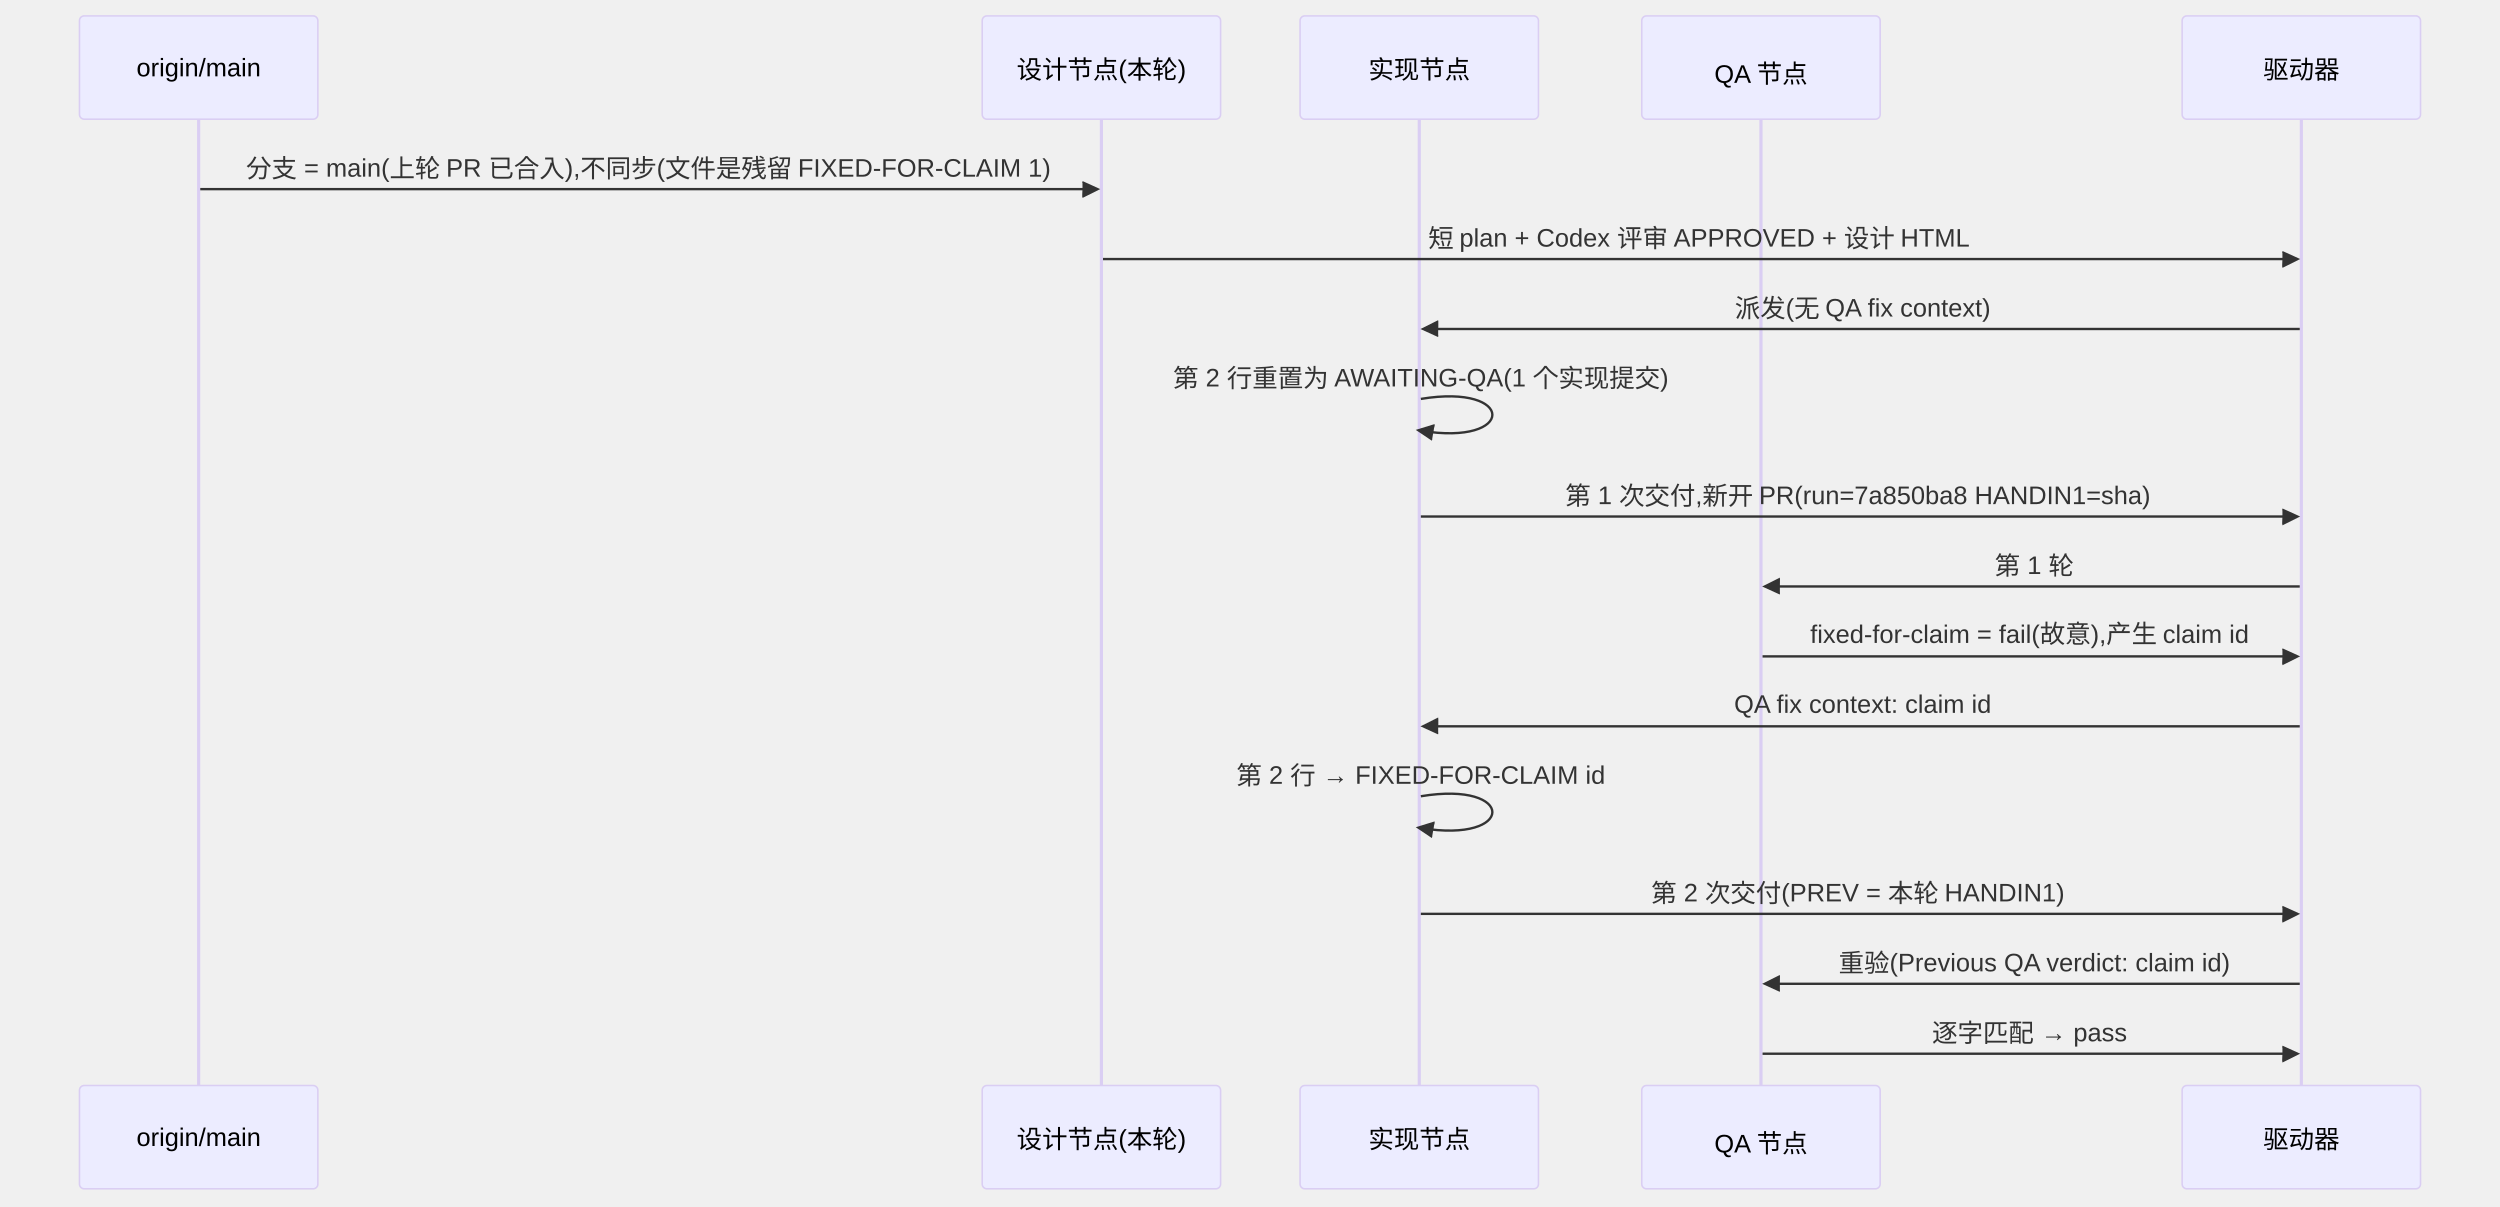
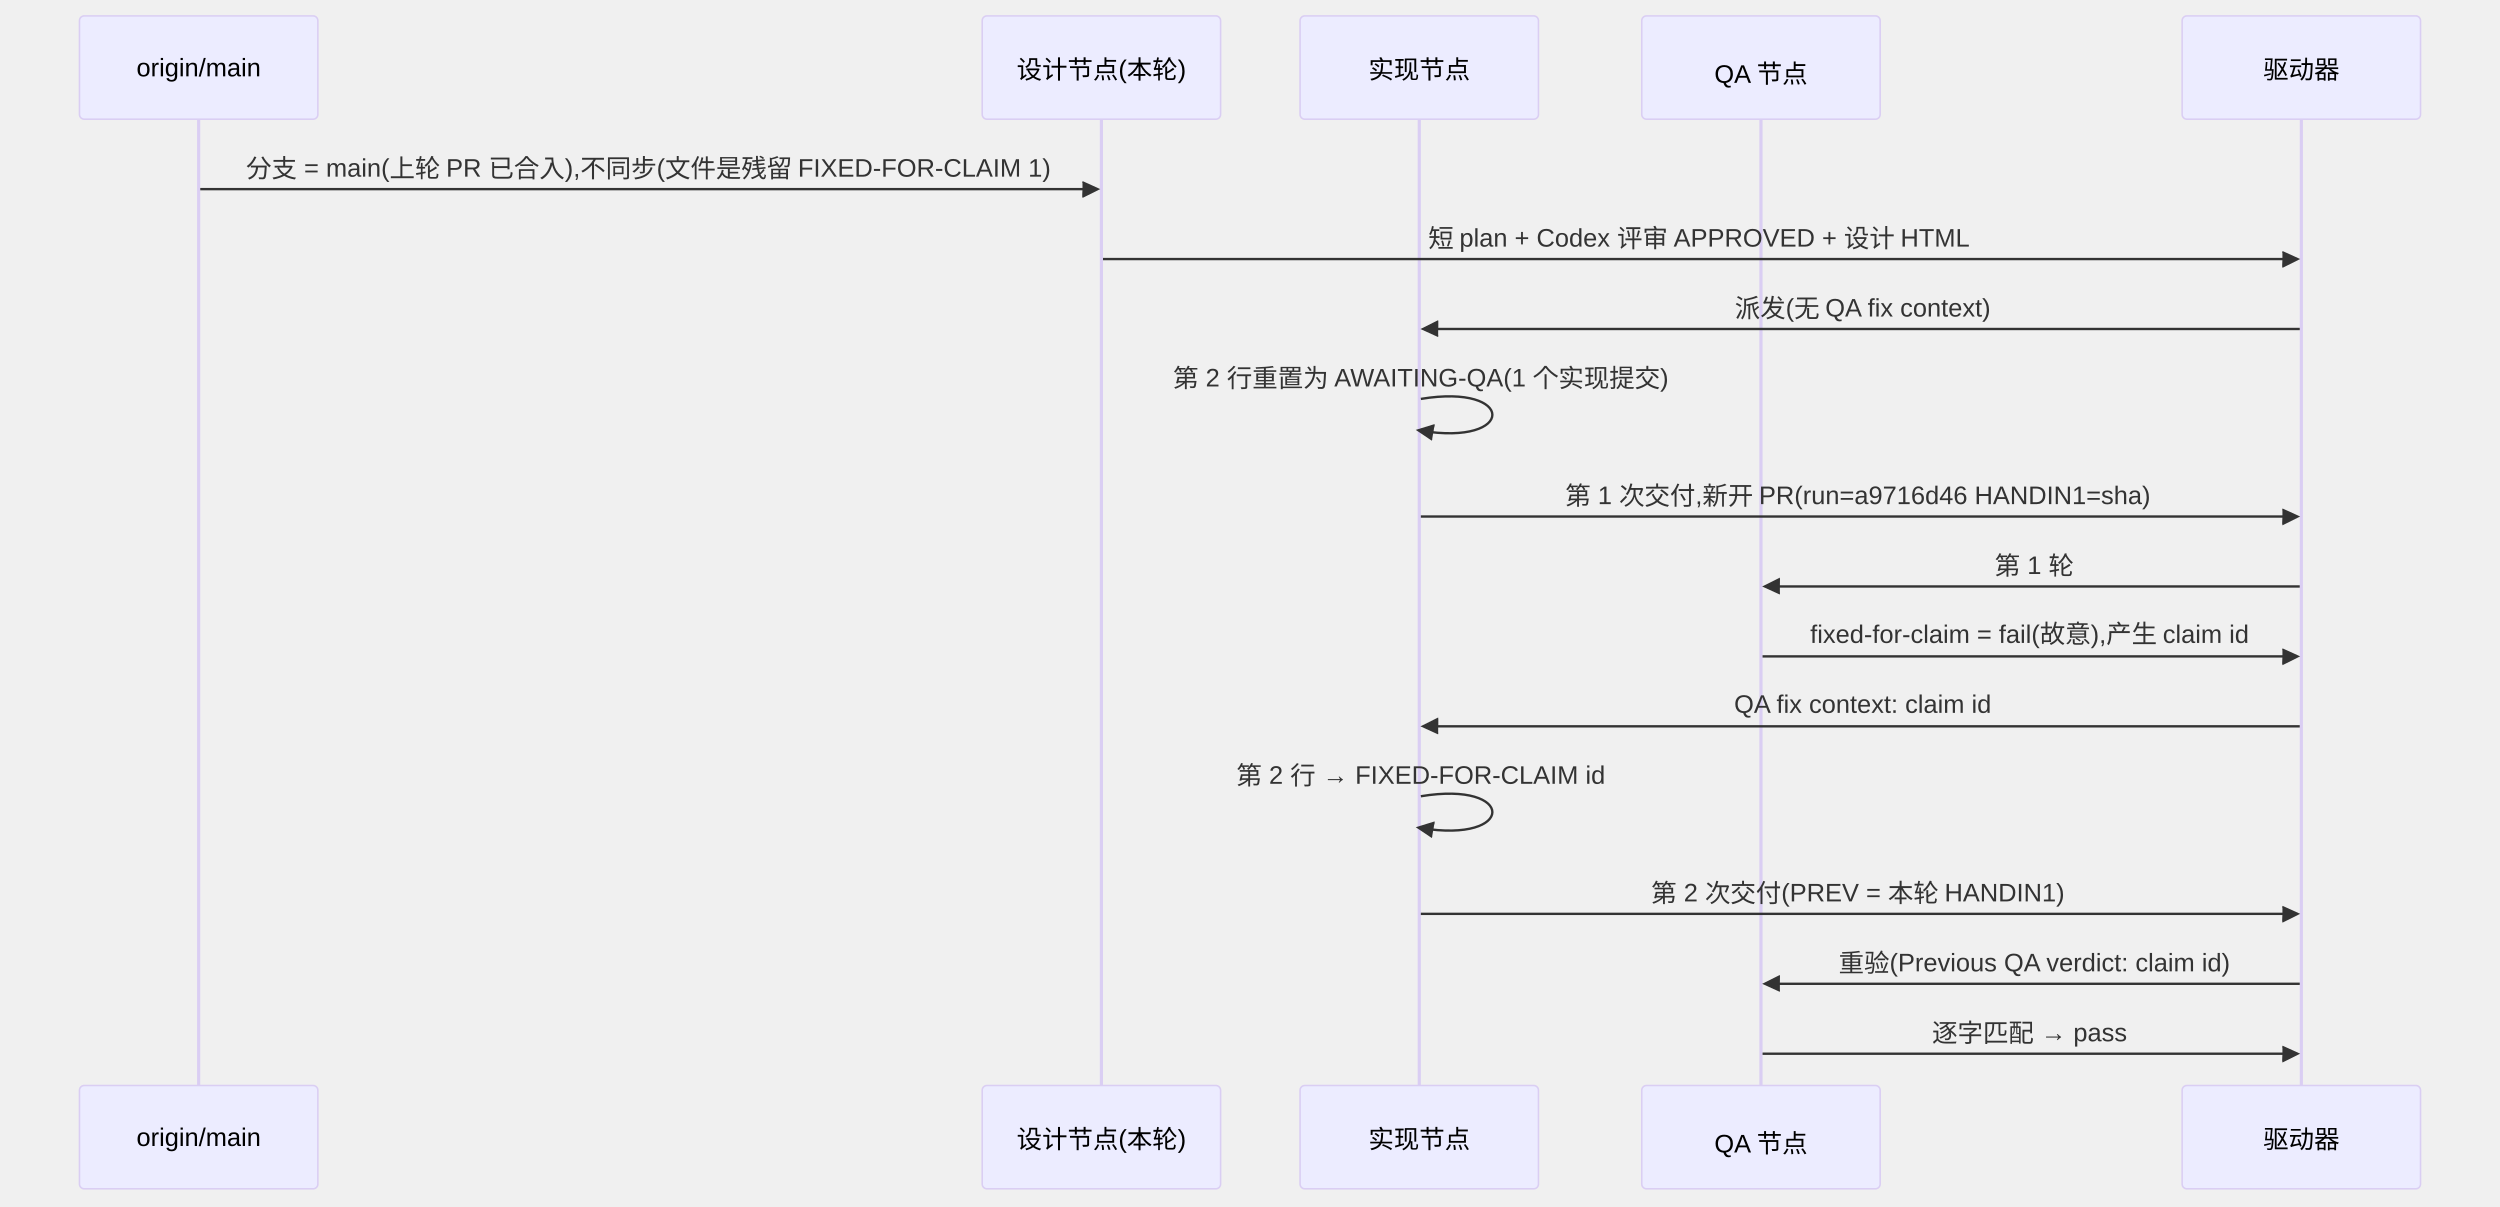
<svg xmlns="http://www.w3.org/2000/svg" id="FLY-3150-d1" width="100%" style="max-width: 1573px; background-color: white;" viewBox="-50 -10 1573 759" role="graphics-document document" aria-roledescription="sequence">
  <g>
    <rect x="1323" y="673" fill="#eaeaea" stroke="#666" width="150" height="65" name="D" rx="3" ry="3" class="actor actor-bottom" />
    <text x="1398" y="705.5" dominant-baseline="central" alignment-baseline="central" class="actor actor-box" style="text-anchor: middle; font-size: 16px; font-weight: 400;">
      <tspan x="1398" dy="0">驱动器</tspan>
    </text>
  </g>
  <g>
    <rect x="983" y="673" fill="#eaeaea" stroke="#666" width="150" height="65" name="Q" rx="3" ry="3" class="actor actor-bottom" />
    <text x="1058" y="705.5" dominant-baseline="central" alignment-baseline="central" class="actor actor-box" style="text-anchor: middle; font-size: 16px; font-weight: 400;">
      <tspan x="1058" dy="0">QA 节点</tspan>
    </text>
  </g>
  <g>
    <rect x="768" y="673" fill="#eaeaea" stroke="#666" width="150" height="65" name="I" rx="3" ry="3" class="actor actor-bottom" />
    <text x="843" y="705.5" dominant-baseline="central" alignment-baseline="central" class="actor actor-box" style="text-anchor: middle; font-size: 16px; font-weight: 400;">
      <tspan x="843" dy="0">实现节点</tspan>
    </text>
  </g>
  <g>
    <rect x="568" y="673" fill="#eaeaea" stroke="#666" width="150" height="65" name="S" rx="3" ry="3" class="actor actor-bottom" />
    <text x="643" y="705.5" dominant-baseline="central" alignment-baseline="central" class="actor actor-box" style="text-anchor: middle; font-size: 16px; font-weight: 400;">
      <tspan x="643" dy="0">设计节点(本轮)</tspan>
    </text>
  </g>
  <g>
    <rect x="0" y="673" fill="#eaeaea" stroke="#666" width="150" height="65" name="M" rx="3" ry="3" class="actor actor-bottom" />
    <text x="75" y="705.5" dominant-baseline="central" alignment-baseline="central" class="actor actor-box" style="text-anchor: middle; font-size: 16px; font-weight: 400;">
      <tspan x="75" dy="0">origin/main</tspan>
    </text>
  </g>
  <g>
    <line id="actor4" x1="1398" y1="65" x2="1398" y2="673" class="actor-line 200" stroke-width="0.5px" stroke="#999" name="D" />
    <g id="root-4">
      <rect x="1323" y="0" fill="#eaeaea" stroke="#666" width="150" height="65" name="D" rx="3" ry="3" class="actor actor-top" />
      <text x="1398" y="32.5" dominant-baseline="central" alignment-baseline="central" class="actor actor-box" style="text-anchor: middle; font-size: 16px; font-weight: 400;">
        <tspan x="1398" dy="0">驱动器</tspan>
      </text>
    </g>
  </g>
  <g>
    <line id="actor3" x1="1058" y1="65" x2="1058" y2="673" class="actor-line 200" stroke-width="0.5px" stroke="#999" name="Q" />
    <g id="root-3">
      <rect x="983" y="0" fill="#eaeaea" stroke="#666" width="150" height="65" name="Q" rx="3" ry="3" class="actor actor-top" />
      <text x="1058" y="32.5" dominant-baseline="central" alignment-baseline="central" class="actor actor-box" style="text-anchor: middle; font-size: 16px; font-weight: 400;">
        <tspan x="1058" dy="0">QA 节点</tspan>
      </text>
    </g>
  </g>
  <g>
    <line id="actor2" x1="843" y1="65" x2="843" y2="673" class="actor-line 200" stroke-width="0.5px" stroke="#999" name="I" />
    <g id="root-2">
      <rect x="768" y="0" fill="#eaeaea" stroke="#666" width="150" height="65" name="I" rx="3" ry="3" class="actor actor-top" />
      <text x="843" y="32.5" dominant-baseline="central" alignment-baseline="central" class="actor actor-box" style="text-anchor: middle; font-size: 16px; font-weight: 400;">
        <tspan x="843" dy="0">实现节点</tspan>
      </text>
    </g>
  </g>
  <g>
    <line id="actor1" x1="643" y1="65" x2="643" y2="673" class="actor-line 200" stroke-width="0.5px" stroke="#999" name="S" />
    <g id="root-1">
      <rect x="568" y="0" fill="#eaeaea" stroke="#666" width="150" height="65" name="S" rx="3" ry="3" class="actor actor-top" />
      <text x="643" y="32.5" dominant-baseline="central" alignment-baseline="central" class="actor actor-box" style="text-anchor: middle; font-size: 16px; font-weight: 400;">
        <tspan x="643" dy="0">设计节点(本轮)</tspan>
      </text>
    </g>
  </g>
  <g>
    <line id="actor0" x1="75" y1="65" x2="75" y2="673" class="actor-line 200" stroke-width="0.5px" stroke="#999" name="M" />
    <g id="root-0">
      <rect x="0" y="0" fill="#eaeaea" stroke="#666" width="150" height="65" name="M" rx="3" ry="3" class="actor actor-top" />
      <text x="75" y="32.5" dominant-baseline="central" alignment-baseline="central" class="actor actor-box" style="text-anchor: middle; font-size: 16px; font-weight: 400;">
        <tspan x="75" dy="0">origin/main</tspan>
      </text>
    </g>
  </g>
  <style>#FLY-3150-d1{font-family:"trebuchet ms",verdana,arial,sans-serif;font-size:16px;fill:#333;}@keyframes edge-animation-frame{from{stroke-dashoffset:0;}}@keyframes dash{to{stroke-dashoffset:0;}}#FLY-3150-d1 .edge-animation-slow{stroke-dasharray:9,5!important;stroke-dashoffset:900;animation:dash 50s linear infinite;stroke-linecap:round;}#FLY-3150-d1 .edge-animation-fast{stroke-dasharray:9,5!important;stroke-dashoffset:900;animation:dash 20s linear infinite;stroke-linecap:round;}#FLY-3150-d1 .error-icon{fill:#552222;}#FLY-3150-d1 .error-text{fill:#552222;stroke:#552222;}#FLY-3150-d1 .edge-thickness-normal{stroke-width:1px;}#FLY-3150-d1 .edge-thickness-thick{stroke-width:3.5px;}#FLY-3150-d1 .edge-pattern-solid{stroke-dasharray:0;}#FLY-3150-d1 .edge-thickness-invisible{stroke-width:0;fill:none;}#FLY-3150-d1 .edge-pattern-dashed{stroke-dasharray:3;}#FLY-3150-d1 .edge-pattern-dotted{stroke-dasharray:2;}#FLY-3150-d1 .marker{fill:#333333;stroke:#333333;}#FLY-3150-d1 .marker.cross{stroke:#333333;}#FLY-3150-d1 svg{font-family:"trebuchet ms",verdana,arial,sans-serif;font-size:16px;}#FLY-3150-d1 p{margin:0;}#FLY-3150-d1 .actor{stroke:hsl(259.626, 59.777%, 87.902%);fill:#ECECFF;}#FLY-3150-d1 text.actor&gt;tspan{fill:black;stroke:none;}#FLY-3150-d1 .actor-line{stroke:hsl(259.626, 59.777%, 87.902%);}#FLY-3150-d1 .innerArc{stroke-width:1.5;stroke-dasharray:none;}#FLY-3150-d1 .messageLine0{stroke-width:1.5;stroke-dasharray:none;stroke:#333;}#FLY-3150-d1 .messageLine1{stroke-width:1.5;stroke-dasharray:2,2;stroke:#333;}#FLY-3150-d1 #arrowhead path{fill:#333;stroke:#333;}#FLY-3150-d1 .sequenceNumber{fill:white;}#FLY-3150-d1 #sequencenumber{fill:#333;}#FLY-3150-d1 #crosshead path{fill:#333;stroke:#333;}#FLY-3150-d1 .messageText{fill:#333;stroke:none;}#FLY-3150-d1 .labelBox{stroke:hsl(259.626, 59.777%, 87.902%);fill:#ECECFF;}#FLY-3150-d1 .labelText,#FLY-3150-d1 .labelText&gt;tspan{fill:black;stroke:none;}#FLY-3150-d1 .loopText,#FLY-3150-d1 .loopText&gt;tspan{fill:black;stroke:none;}#FLY-3150-d1 .loopLine{stroke-width:2px;stroke-dasharray:2,2;stroke:hsl(259.626, 59.777%, 87.902%);fill:hsl(259.626, 59.777%, 87.902%);}#FLY-3150-d1 .note{stroke:#aaaa33;fill:#fff5ad;}#FLY-3150-d1 .noteText,#FLY-3150-d1 .noteText&gt;tspan{fill:black;stroke:none;}#FLY-3150-d1 .activation0{fill:#f4f4f4;stroke:#666;}#FLY-3150-d1 .activation1{fill:#f4f4f4;stroke:#666;}#FLY-3150-d1 .activation2{fill:#f4f4f4;stroke:#666;}#FLY-3150-d1 .actorPopupMenu{position:absolute;}#FLY-3150-d1 .actorPopupMenuPanel{position:absolute;fill:#ECECFF;box-shadow:0px 8px 16px 0px rgba(0,0,0,0.2);filter:drop-shadow(3px 5px 2px rgb(0 0 0 / 0.4));}#FLY-3150-d1 .actor-man line{stroke:hsl(259.626, 59.777%, 87.902%);fill:#ECECFF;}#FLY-3150-d1 .actor-man circle,#FLY-3150-d1 line{stroke:hsl(259.626, 59.777%, 87.902%);fill:#ECECFF;stroke-width:2px;}#FLY-3150-d1 :root{--mermaid-font-family:"trebuchet ms",verdana,arial,sans-serif;}</style>
  <g />
  <defs>
    <symbol id="computer" width="24" height="24">
      <path transform="scale(.5)" d="M2 2v13h20v-13h-20zm18 11h-16v-9h16v9zm-10.228 6l.466-1h3.524l.467 1h-4.457zm14.228 3h-24l2-6h2.104l-1.33 4h18.45l-1.297-4h2.073l2 6zm-5-10h-14v-7h14v7z" />
    </symbol>
  </defs>
  <defs>
    <symbol id="database" fill-rule="evenodd" clip-rule="evenodd">
      <path transform="scale(.5)" d="M12.258.001l.256.004.255.005.253.008.251.01.249.012.247.015.246.016.242.019.241.02.239.023.236.024.233.027.231.028.229.031.225.032.223.034.22.036.217.038.214.04.211.041.208.043.205.045.201.046.198.048.194.05.191.051.187.053.183.054.18.056.175.057.172.059.168.06.163.061.16.063.155.064.15.066.074.033.073.033.071.034.07.034.069.035.068.035.067.035.066.035.064.036.064.036.062.036.06.036.06.037.058.037.058.037.055.038.055.038.053.038.052.038.051.039.05.039.048.039.047.039.045.04.044.04.043.04.041.04.04.041.039.041.037.041.036.041.034.041.033.042.032.042.03.042.029.042.027.042.026.043.024.043.023.043.021.043.02.043.018.044.017.043.015.044.013.044.012.044.011.045.009.044.007.045.006.045.004.045.002.045.001.045v17l-.001.045-.002.045-.004.045-.006.045-.007.045-.009.044-.011.045-.012.044-.013.044-.015.044-.017.043-.018.044-.02.043-.021.043-.023.043-.024.043-.026.043-.027.042-.029.042-.03.042-.032.042-.033.042-.034.041-.036.041-.037.041-.039.041-.04.041-.041.04-.043.04-.044.04-.045.04-.047.039-.048.039-.05.039-.051.039-.052.038-.053.038-.055.038-.055.038-.058.037-.058.037-.06.037-.06.036-.062.036-.064.036-.064.036-.066.035-.067.035-.068.035-.069.035-.07.034-.071.034-.073.033-.074.033-.15.066-.155.064-.16.063-.163.061-.168.06-.172.059-.175.057-.18.056-.183.054-.187.053-.191.051-.194.05-.198.048-.201.046-.205.045-.208.043-.211.041-.214.04-.217.038-.22.036-.223.034-.225.032-.229.031-.231.028-.233.027-.236.024-.239.023-.241.02-.242.019-.246.016-.247.015-.249.012-.251.01-.253.008-.255.005-.256.004-.258.001-.258-.001-.256-.004-.255-.005-.253-.008-.251-.01-.249-.012-.247-.015-.245-.016-.243-.019-.241-.02-.238-.023-.236-.024-.234-.027-.231-.028-.228-.031-.226-.032-.223-.034-.22-.036-.217-.038-.214-.04-.211-.041-.208-.043-.204-.045-.201-.046-.198-.048-.195-.05-.19-.051-.187-.053-.184-.054-.179-.056-.176-.057-.172-.059-.167-.06-.164-.061-.159-.063-.155-.064-.151-.066-.074-.033-.072-.033-.072-.034-.07-.034-.069-.035-.068-.035-.067-.035-.066-.035-.064-.036-.063-.036-.062-.036-.061-.036-.06-.037-.058-.037-.057-.037-.056-.038-.055-.038-.053-.038-.052-.038-.051-.039-.049-.039-.049-.039-.046-.039-.046-.04-.044-.04-.043-.04-.041-.04-.04-.041-.039-.041-.037-.041-.036-.041-.034-.041-.033-.042-.032-.042-.03-.042-.029-.042-.027-.042-.026-.043-.024-.043-.023-.043-.021-.043-.02-.043-.018-.044-.017-.043-.015-.044-.013-.044-.012-.044-.011-.045-.009-.044-.007-.045-.006-.045-.004-.045-.002-.045-.001-.045v-17l.001-.045.002-.045.004-.045.006-.045.007-.045.009-.044.011-.045.012-.044.013-.044.015-.044.017-.043.018-.044.02-.043.021-.043.023-.043.024-.043.026-.043.027-.042.029-.042.03-.042.032-.042.033-.042.034-.041.036-.041.037-.041.039-.041.04-.041.041-.04.043-.04.044-.04.046-.04.046-.039.049-.039.049-.039.051-.039.052-.038.053-.038.055-.038.056-.038.057-.037.058-.037.06-.037.061-.036.062-.036.063-.036.064-.036.066-.035.067-.035.068-.035.069-.035.07-.034.072-.034.072-.033.074-.033.151-.066.155-.064.159-.063.164-.061.167-.06.172-.059.176-.057.179-.056.184-.054.187-.053.19-.051.195-.05.198-.048.201-.046.204-.045.208-.043.211-.041.214-.04.217-.038.22-.036.223-.034.226-.032.228-.031.231-.028.234-.027.236-.024.238-.023.241-.02.243-.019.245-.016.247-.015.249-.012.251-.01.253-.008.255-.005.256-.004.258-.001.258.001zm-9.258 20.499v.01l.001.021.003.021.004.022.005.021.006.022.007.022.009.023.01.022.011.023.012.023.013.023.015.023.016.024.017.023.018.024.019.024.021.024.022.025.023.024.024.025.052.049.056.05.061.051.066.051.07.051.075.051.079.052.084.052.088.052.092.052.097.052.102.051.105.052.11.052.114.051.119.051.123.051.127.05.131.05.135.05.139.048.144.049.147.047.152.047.155.047.16.045.163.045.167.043.171.043.176.041.178.041.183.039.187.039.19.037.194.035.197.035.202.033.204.031.209.03.212.029.216.027.219.025.222.024.226.021.23.02.233.018.236.016.24.015.243.012.246.01.249.008.253.005.256.004.259.001.26-.001.257-.004.254-.005.25-.008.247-.011.244-.012.241-.014.237-.016.233-.018.231-.021.226-.021.224-.024.22-.026.216-.027.212-.028.21-.031.205-.031.202-.034.198-.034.194-.036.191-.037.187-.039.183-.04.179-.04.175-.042.172-.043.168-.044.163-.045.16-.046.155-.046.152-.047.148-.048.143-.049.139-.049.136-.05.131-.05.126-.05.123-.051.118-.052.114-.051.11-.052.106-.052.101-.052.096-.052.092-.052.088-.053.083-.051.079-.052.074-.052.07-.051.065-.051.06-.051.056-.05.051-.05.023-.024.023-.025.021-.024.02-.024.019-.024.018-.024.017-.024.015-.023.014-.024.013-.023.012-.023.01-.023.01-.022.008-.022.006-.022.006-.022.004-.022.004-.021.001-.021.001-.021v-4.127l-.077.055-.08.053-.083.054-.085.053-.087.052-.09.052-.093.051-.095.05-.097.05-.1.049-.102.049-.105.048-.106.047-.109.047-.111.046-.114.045-.115.045-.118.044-.12.043-.122.042-.124.042-.126.041-.128.04-.13.04-.132.038-.134.038-.135.037-.138.037-.139.035-.142.035-.143.034-.144.033-.147.032-.148.031-.15.03-.151.03-.153.029-.154.027-.156.027-.158.026-.159.025-.161.024-.162.023-.163.022-.165.021-.166.02-.167.019-.169.018-.169.017-.171.016-.173.015-.173.014-.175.013-.175.012-.177.011-.178.01-.179.008-.179.008-.181.006-.182.005-.182.004-.184.003-.184.002h-.37l-.184-.002-.184-.003-.182-.004-.182-.005-.181-.006-.179-.008-.179-.008-.178-.01-.176-.011-.176-.012-.175-.013-.173-.014-.172-.015-.171-.016-.17-.017-.169-.018-.167-.019-.166-.02-.165-.021-.163-.022-.162-.023-.161-.024-.159-.025-.157-.026-.156-.027-.155-.027-.153-.029-.151-.03-.15-.03-.148-.031-.146-.032-.145-.033-.143-.034-.141-.035-.14-.035-.137-.037-.136-.037-.134-.038-.132-.038-.13-.04-.128-.04-.126-.041-.124-.042-.122-.042-.12-.044-.117-.043-.116-.045-.113-.045-.112-.046-.109-.047-.106-.047-.105-.048-.102-.049-.1-.049-.097-.05-.095-.05-.093-.052-.09-.051-.087-.052-.085-.053-.083-.054-.08-.054-.077-.054v4.127zm0-5.654v.011l.001.021.003.021.004.021.005.022.006.022.007.022.009.022.01.022.011.023.012.023.013.023.015.024.016.023.017.024.018.024.019.024.021.024.022.024.023.025.024.024.052.05.056.05.061.05.066.051.07.051.075.052.079.051.084.052.088.052.092.052.097.052.102.052.105.052.11.051.114.051.119.052.123.05.127.051.131.05.135.049.139.049.144.048.147.048.152.047.155.046.16.045.163.045.167.044.171.042.176.042.178.04.183.04.187.038.19.037.194.036.197.034.202.033.204.032.209.03.212.028.216.027.219.025.222.024.226.022.23.02.233.018.236.016.24.014.243.012.246.01.249.008.253.006.256.003.259.001.26-.001.257-.003.254-.006.25-.008.247-.01.244-.012.241-.015.237-.016.233-.018.231-.02.226-.022.224-.024.22-.025.216-.027.212-.029.21-.03.205-.032.202-.033.198-.035.194-.036.191-.037.187-.039.183-.039.179-.041.175-.042.172-.043.168-.044.163-.045.16-.045.155-.047.152-.047.148-.048.143-.048.139-.05.136-.049.131-.05.126-.051.123-.051.118-.051.114-.052.11-.052.106-.052.101-.052.096-.052.092-.052.088-.052.083-.052.079-.052.074-.051.07-.052.065-.051.06-.05.056-.051.051-.049.023-.025.023-.024.021-.025.02-.024.019-.024.018-.024.017-.024.015-.023.014-.023.013-.024.012-.022.01-.023.01-.023.008-.022.006-.022.006-.022.004-.021.004-.022.001-.021.001-.021v-4.139l-.077.054-.08.054-.083.054-.085.052-.087.053-.09.051-.093.051-.095.051-.097.05-.1.049-.102.049-.105.048-.106.047-.109.047-.111.046-.114.045-.115.044-.118.044-.12.044-.122.042-.124.042-.126.041-.128.04-.13.039-.132.039-.134.038-.135.037-.138.036-.139.036-.142.035-.143.033-.144.033-.147.033-.148.031-.15.03-.151.03-.153.028-.154.028-.156.027-.158.026-.159.025-.161.024-.162.023-.163.022-.165.021-.166.02-.167.019-.169.018-.169.017-.171.016-.173.015-.173.014-.175.013-.175.012-.177.011-.178.009-.179.009-.179.007-.181.007-.182.005-.182.004-.184.003-.184.002h-.37l-.184-.002-.184-.003-.182-.004-.182-.005-.181-.007-.179-.007-.179-.009-.178-.009-.176-.011-.176-.012-.175-.013-.173-.014-.172-.015-.171-.016-.17-.017-.169-.018-.167-.019-.166-.02-.165-.021-.163-.022-.162-.023-.161-.024-.159-.025-.157-.026-.156-.027-.155-.028-.153-.028-.151-.03-.15-.03-.148-.031-.146-.033-.145-.033-.143-.033-.141-.035-.14-.036-.137-.036-.136-.037-.134-.038-.132-.039-.13-.039-.128-.04-.126-.041-.124-.042-.122-.043-.12-.043-.117-.044-.116-.044-.113-.046-.112-.046-.109-.046-.106-.047-.105-.048-.102-.049-.1-.049-.097-.05-.095-.051-.093-.051-.09-.051-.087-.053-.085-.052-.083-.054-.08-.054-.077-.054v4.139zm0-5.666v.011l.001.02.003.022.004.021.005.022.006.021.007.022.009.023.01.022.011.023.012.023.013.023.015.023.016.024.017.024.018.023.019.024.021.025.022.024.023.024.024.025.052.05.056.05.061.05.066.051.07.051.075.052.079.051.084.052.088.052.092.052.097.052.102.052.105.051.11.052.114.051.119.051.123.051.127.05.131.05.135.05.139.049.144.048.147.048.152.047.155.046.16.045.163.045.167.043.171.043.176.042.178.04.183.04.187.038.19.037.194.036.197.034.202.033.204.032.209.03.212.028.216.027.219.025.222.024.226.021.23.02.233.018.236.017.24.014.243.012.246.01.249.008.253.006.256.003.259.001.26-.001.257-.003.254-.006.25-.008.247-.01.244-.013.241-.014.237-.016.233-.018.231-.02.226-.022.224-.024.22-.025.216-.027.212-.029.21-.03.205-.032.202-.033.198-.035.194-.036.191-.037.187-.039.183-.039.179-.041.175-.042.172-.043.168-.044.163-.045.16-.045.155-.047.152-.047.148-.048.143-.049.139-.049.136-.049.131-.051.126-.05.123-.051.118-.052.114-.051.11-.052.106-.052.101-.052.096-.052.092-.052.088-.052.083-.052.079-.052.074-.052.07-.051.065-.051.06-.051.056-.05.051-.049.023-.025.023-.025.021-.024.02-.024.019-.024.018-.024.017-.024.015-.023.014-.024.013-.023.012-.023.01-.022.01-.023.008-.022.006-.022.006-.022.004-.022.004-.021.001-.021.001-.021v-4.153l-.077.054-.08.054-.083.053-.085.053-.087.053-.09.051-.093.051-.095.051-.097.05-.1.049-.102.048-.105.048-.106.048-.109.046-.111.046-.114.046-.115.044-.118.044-.12.043-.122.043-.124.042-.126.041-.128.04-.13.039-.132.039-.134.038-.135.037-.138.036-.139.036-.142.034-.143.034-.144.033-.147.032-.148.032-.15.03-.151.03-.153.028-.154.028-.156.027-.158.026-.159.024-.161.024-.162.023-.163.023-.165.021-.166.02-.167.019-.169.018-.169.017-.171.016-.173.015-.173.014-.175.013-.175.012-.177.01-.178.01-.179.009-.179.007-.181.006-.182.006-.182.004-.184.003-.184.001-.185.001-.185-.001-.184-.001-.184-.003-.182-.004-.182-.006-.181-.006-.179-.007-.179-.009-.178-.01-.176-.01-.176-.012-.175-.013-.173-.014-.172-.015-.171-.016-.17-.017-.169-.018-.167-.019-.166-.02-.165-.021-.163-.023-.162-.023-.161-.024-.159-.024-.157-.026-.156-.027-.155-.028-.153-.028-.151-.03-.15-.03-.148-.032-.146-.032-.145-.033-.143-.034-.141-.034-.14-.036-.137-.036-.136-.037-.134-.038-.132-.039-.13-.039-.128-.041-.126-.041-.124-.041-.122-.043-.12-.043-.117-.044-.116-.044-.113-.046-.112-.046-.109-.046-.106-.048-.105-.048-.102-.048-.1-.05-.097-.049-.095-.051-.093-.051-.09-.052-.087-.052-.085-.053-.083-.053-.08-.054-.077-.054v4.153zm8.74-8.179l-.257.004-.254.005-.25.008-.247.011-.244.012-.241.014-.237.016-.233.018-.231.021-.226.022-.224.023-.22.026-.216.027-.212.028-.21.031-.205.032-.202.033-.198.034-.194.036-.191.038-.187.038-.183.04-.179.041-.175.042-.172.043-.168.043-.163.045-.16.046-.155.046-.152.048-.148.048-.143.048-.139.049-.136.05-.131.05-.126.051-.123.051-.118.051-.114.052-.11.052-.106.052-.101.052-.096.052-.092.052-.088.052-.083.052-.079.052-.074.051-.07.052-.065.051-.06.05-.056.05-.051.05-.023.025-.023.024-.021.024-.02.025-.019.024-.018.024-.017.023-.015.024-.014.023-.013.023-.012.023-.01.023-.01.022-.008.022-.006.023-.006.021-.004.022-.004.021-.001.021-.001.021.001.021.001.021.004.021.004.022.006.021.006.023.008.022.01.022.01.023.012.023.013.023.014.023.015.024.017.023.018.024.019.024.02.025.021.024.023.024.023.025.051.05.056.05.06.05.065.051.07.052.074.051.079.052.083.052.088.052.092.052.096.052.101.052.106.052.11.052.114.052.118.051.123.051.126.051.131.05.136.05.139.049.143.048.148.048.152.048.155.046.16.046.163.045.168.043.172.043.175.042.179.041.183.04.187.038.191.038.194.036.198.034.202.033.205.032.21.031.212.028.216.027.22.026.224.023.226.022.231.021.233.018.237.016.241.014.244.012.247.011.25.008.254.005.257.004.26.001.26-.001.257-.004.254-.005.25-.008.247-.011.244-.012.241-.014.237-.016.233-.018.231-.021.226-.022.224-.023.22-.026.216-.027.212-.028.21-.031.205-.032.202-.033.198-.034.194-.036.191-.038.187-.038.183-.04.179-.041.175-.042.172-.043.168-.043.163-.045.16-.046.155-.046.152-.048.148-.048.143-.048.139-.049.136-.05.131-.05.126-.051.123-.051.118-.051.114-.052.11-.052.106-.052.101-.052.096-.052.092-.052.088-.052.083-.052.079-.052.074-.051.07-.052.065-.051.06-.05.056-.05.051-.05.023-.025.023-.024.021-.024.02-.025.019-.024.018-.024.017-.023.015-.024.014-.023.013-.023.012-.023.01-.023.01-.022.008-.022.006-.023.006-.021.004-.022.004-.021.001-.021.001-.021-.001-.021-.001-.021-.004-.021-.004-.022-.006-.021-.006-.023-.008-.022-.01-.022-.01-.023-.012-.023-.013-.023-.014-.023-.015-.024-.017-.023-.018-.024-.019-.024-.02-.025-.021-.024-.023-.024-.023-.025-.051-.05-.056-.05-.06-.05-.065-.051-.07-.052-.074-.051-.079-.052-.083-.052-.088-.052-.092-.052-.096-.052-.101-.052-.106-.052-.11-.052-.114-.052-.118-.051-.123-.051-.126-.051-.131-.05-.136-.05-.139-.049-.143-.048-.148-.048-.152-.048-.155-.046-.16-.046-.163-.045-.168-.043-.172-.043-.175-.042-.179-.041-.183-.04-.187-.038-.191-.038-.194-.036-.198-.034-.202-.033-.205-.032-.21-.031-.212-.028-.216-.027-.22-.026-.224-.023-.226-.022-.231-.021-.233-.018-.237-.016-.241-.014-.244-.012-.247-.011-.25-.008-.254-.005-.257-.004-.26-.001-.26.001z" />
    </symbol>
  </defs>
  <defs>
    <symbol id="clock" width="24" height="24">
      <path transform="scale(.5)" d="M12 2c5.514 0 10 4.486 10 10s-4.486 10-10 10-10-4.486-10-10 4.486-10 10-10zm0-2c-6.627 0-12 5.373-12 12s5.373 12 12 12 12-5.373 12-12-5.373-12-12-12zm5.848 12.459c.202.038.202.333.001.372-1.907.361-6.045 1.111-6.547 1.111-.719 0-1.301-.582-1.301-1.301 0-.512.77-5.447 1.125-7.445.034-.192.312-.181.343.014l.985 6.238 5.394 1.011z" />
    </symbol>
  </defs>
  <defs>
    <marker id="arrowhead" refX="7.9" refY="5" markerUnits="userSpaceOnUse" markerWidth="12" markerHeight="12" orient="auto-start-reverse">
      <path d="M -1 0 L 10 5 L 0 10 z" />
    </marker>
  </defs>
  <defs>
    <marker id="crosshead" markerWidth="15" markerHeight="8" orient="auto" refX="4" refY="4.5">
      <path fill="none" stroke="#000000" stroke-width="1pt" d="M 1,2 L 6,7 M 6,2 L 1,7" style="stroke-dasharray: 0, 0;" />
    </marker>
  </defs>
  <defs>
    <marker id="filled-head" refX="15.5" refY="7" markerWidth="20" markerHeight="28" orient="auto">
      <path d="M 18,7 L9,13 L14,7 L9,1 Z" />
    </marker>
  </defs>
  <defs>
    <marker id="sequencenumber" refX="15" refY="15" markerWidth="60" markerHeight="40" orient="auto">
      <circle cx="15" cy="15" r="6" />
    </marker>
  </defs>
  <text x="358" y="80" text-anchor="middle" dominant-baseline="middle" alignment-baseline="middle" class="messageText" dy="1em" style="font-size: 16px; font-weight: 400;">分支 = main(上轮 PR 已合入),不同步(文件是残留 FIXED-FOR-CLAIM 1)</text>
  <line x1="76" y1="109" x2="639" y2="109" class="messageLine0" stroke-width="2" stroke="none" marker-end="url(#arrowhead)" style="fill: none;" />
  <text x="1019" y="124" text-anchor="middle" dominant-baseline="middle" alignment-baseline="middle" class="messageText" dy="1em" style="font-size: 16px; font-weight: 400;">短 plan + Codex 评审 APPROVED + 设计 HTML</text>
  <line x1="644" y1="153" x2="1394" y2="153" class="messageLine0" stroke-width="2" stroke="none" marker-end="url(#arrowhead)" style="fill: none;" />
  <text x="1122" y="168" text-anchor="middle" dominant-baseline="middle" alignment-baseline="middle" class="messageText" dy="1em" style="font-size: 16px; font-weight: 400;">派发(无 QA fix context)</text>
  <line x1="1397" y1="197" x2="847" y2="197" class="messageLine0" stroke-width="2" stroke="none" marker-end="url(#arrowhead)" style="fill: none;" />
  <text x="844" y="212" text-anchor="middle" dominant-baseline="middle" alignment-baseline="middle" class="messageText" dy="1em" style="font-size: 16px; font-weight: 400;">第 2 行重置为 AWAITING-QA(1 个实现提交)</text>
  <path d="M 844,241 C 904,231 904,271 844,261" class="messageLine0" stroke-width="2" stroke="none" marker-end="url(#arrowhead)" style="fill: none;" />
-   <text x="1119" y="286" text-anchor="middle" dominant-baseline="middle" alignment-baseline="middle" class="messageText" dy="1em" style="font-size: 16px; font-weight: 400;">第 1 次交付,新开 PR(run=7a850ba8 HANDIN1=sha)</text>
+   <text x="1119" y="286" text-anchor="middle" dominant-baseline="middle" alignment-baseline="middle" class="messageText" dy="1em" style="font-size: 16px; font-weight: 400;">第 1 次交付,新开 PR(run=a9716d46 HANDIN1=sha)</text>
  <line x1="844" y1="315" x2="1394" y2="315" class="messageLine0" stroke-width="2" stroke="none" marker-end="url(#arrowhead)" style="fill: none;" />
  <text x="1230" y="330" text-anchor="middle" dominant-baseline="middle" alignment-baseline="middle" class="messageText" dy="1em" style="font-size: 16px; font-weight: 400;">第 1 轮</text>
  <line x1="1397" y1="359" x2="1062" y2="359" class="messageLine0" stroke-width="2" stroke="none" marker-end="url(#arrowhead)" style="fill: none;" />
  <text x="1227" y="374" text-anchor="middle" dominant-baseline="middle" alignment-baseline="middle" class="messageText" dy="1em" style="font-size: 16px; font-weight: 400;">fixed-for-claim = fail(故意),产生 claim id</text>
  <line x1="1059" y1="403" x2="1394" y2="403" class="messageLine0" stroke-width="2" stroke="none" marker-end="url(#arrowhead)" style="fill: none;" />
  <text x="1122" y="418" text-anchor="middle" dominant-baseline="middle" alignment-baseline="middle" class="messageText" dy="1em" style="font-size: 16px; font-weight: 400;">QA fix context: claim id</text>
  <line x1="1397" y1="447" x2="847" y2="447" class="messageLine0" stroke-width="2" stroke="none" marker-end="url(#arrowhead)" style="fill: none;" />
  <text x="844" y="462" text-anchor="middle" dominant-baseline="middle" alignment-baseline="middle" class="messageText" dy="1em" style="font-size: 16px; font-weight: 400;">第 2 行 → FIXED-FOR-CLAIM id</text>
  <path d="M 844,491 C 904,481 904,521 844,511" class="messageLine0" stroke-width="2" stroke="none" marker-end="url(#arrowhead)" style="fill: none;" />
  <text x="1119" y="536" text-anchor="middle" dominant-baseline="middle" alignment-baseline="middle" class="messageText" dy="1em" style="font-size: 16px; font-weight: 400;">第 2 次交付(PREV = 本轮 HANDIN1)</text>
  <line x1="844" y1="565" x2="1394" y2="565" class="messageLine0" stroke-width="2" stroke="none" marker-end="url(#arrowhead)" style="fill: none;" />
  <text x="1230" y="580" text-anchor="middle" dominant-baseline="middle" alignment-baseline="middle" class="messageText" dy="1em" style="font-size: 16px; font-weight: 400;">重验(Previous QA verdict: claim id)</text>
  <line x1="1397" y1="609" x2="1062" y2="609" class="messageLine0" stroke-width="2" stroke="none" marker-end="url(#arrowhead)" style="fill: none;" />
  <text x="1227" y="624" text-anchor="middle" dominant-baseline="middle" alignment-baseline="middle" class="messageText" dy="1em" style="font-size: 16px; font-weight: 400;">逐字匹配 → pass</text>
  <line x1="1059" y1="653" x2="1394" y2="653" class="messageLine0" stroke-width="2" stroke="none" marker-end="url(#arrowhead)" style="fill: none;" />
</svg>
